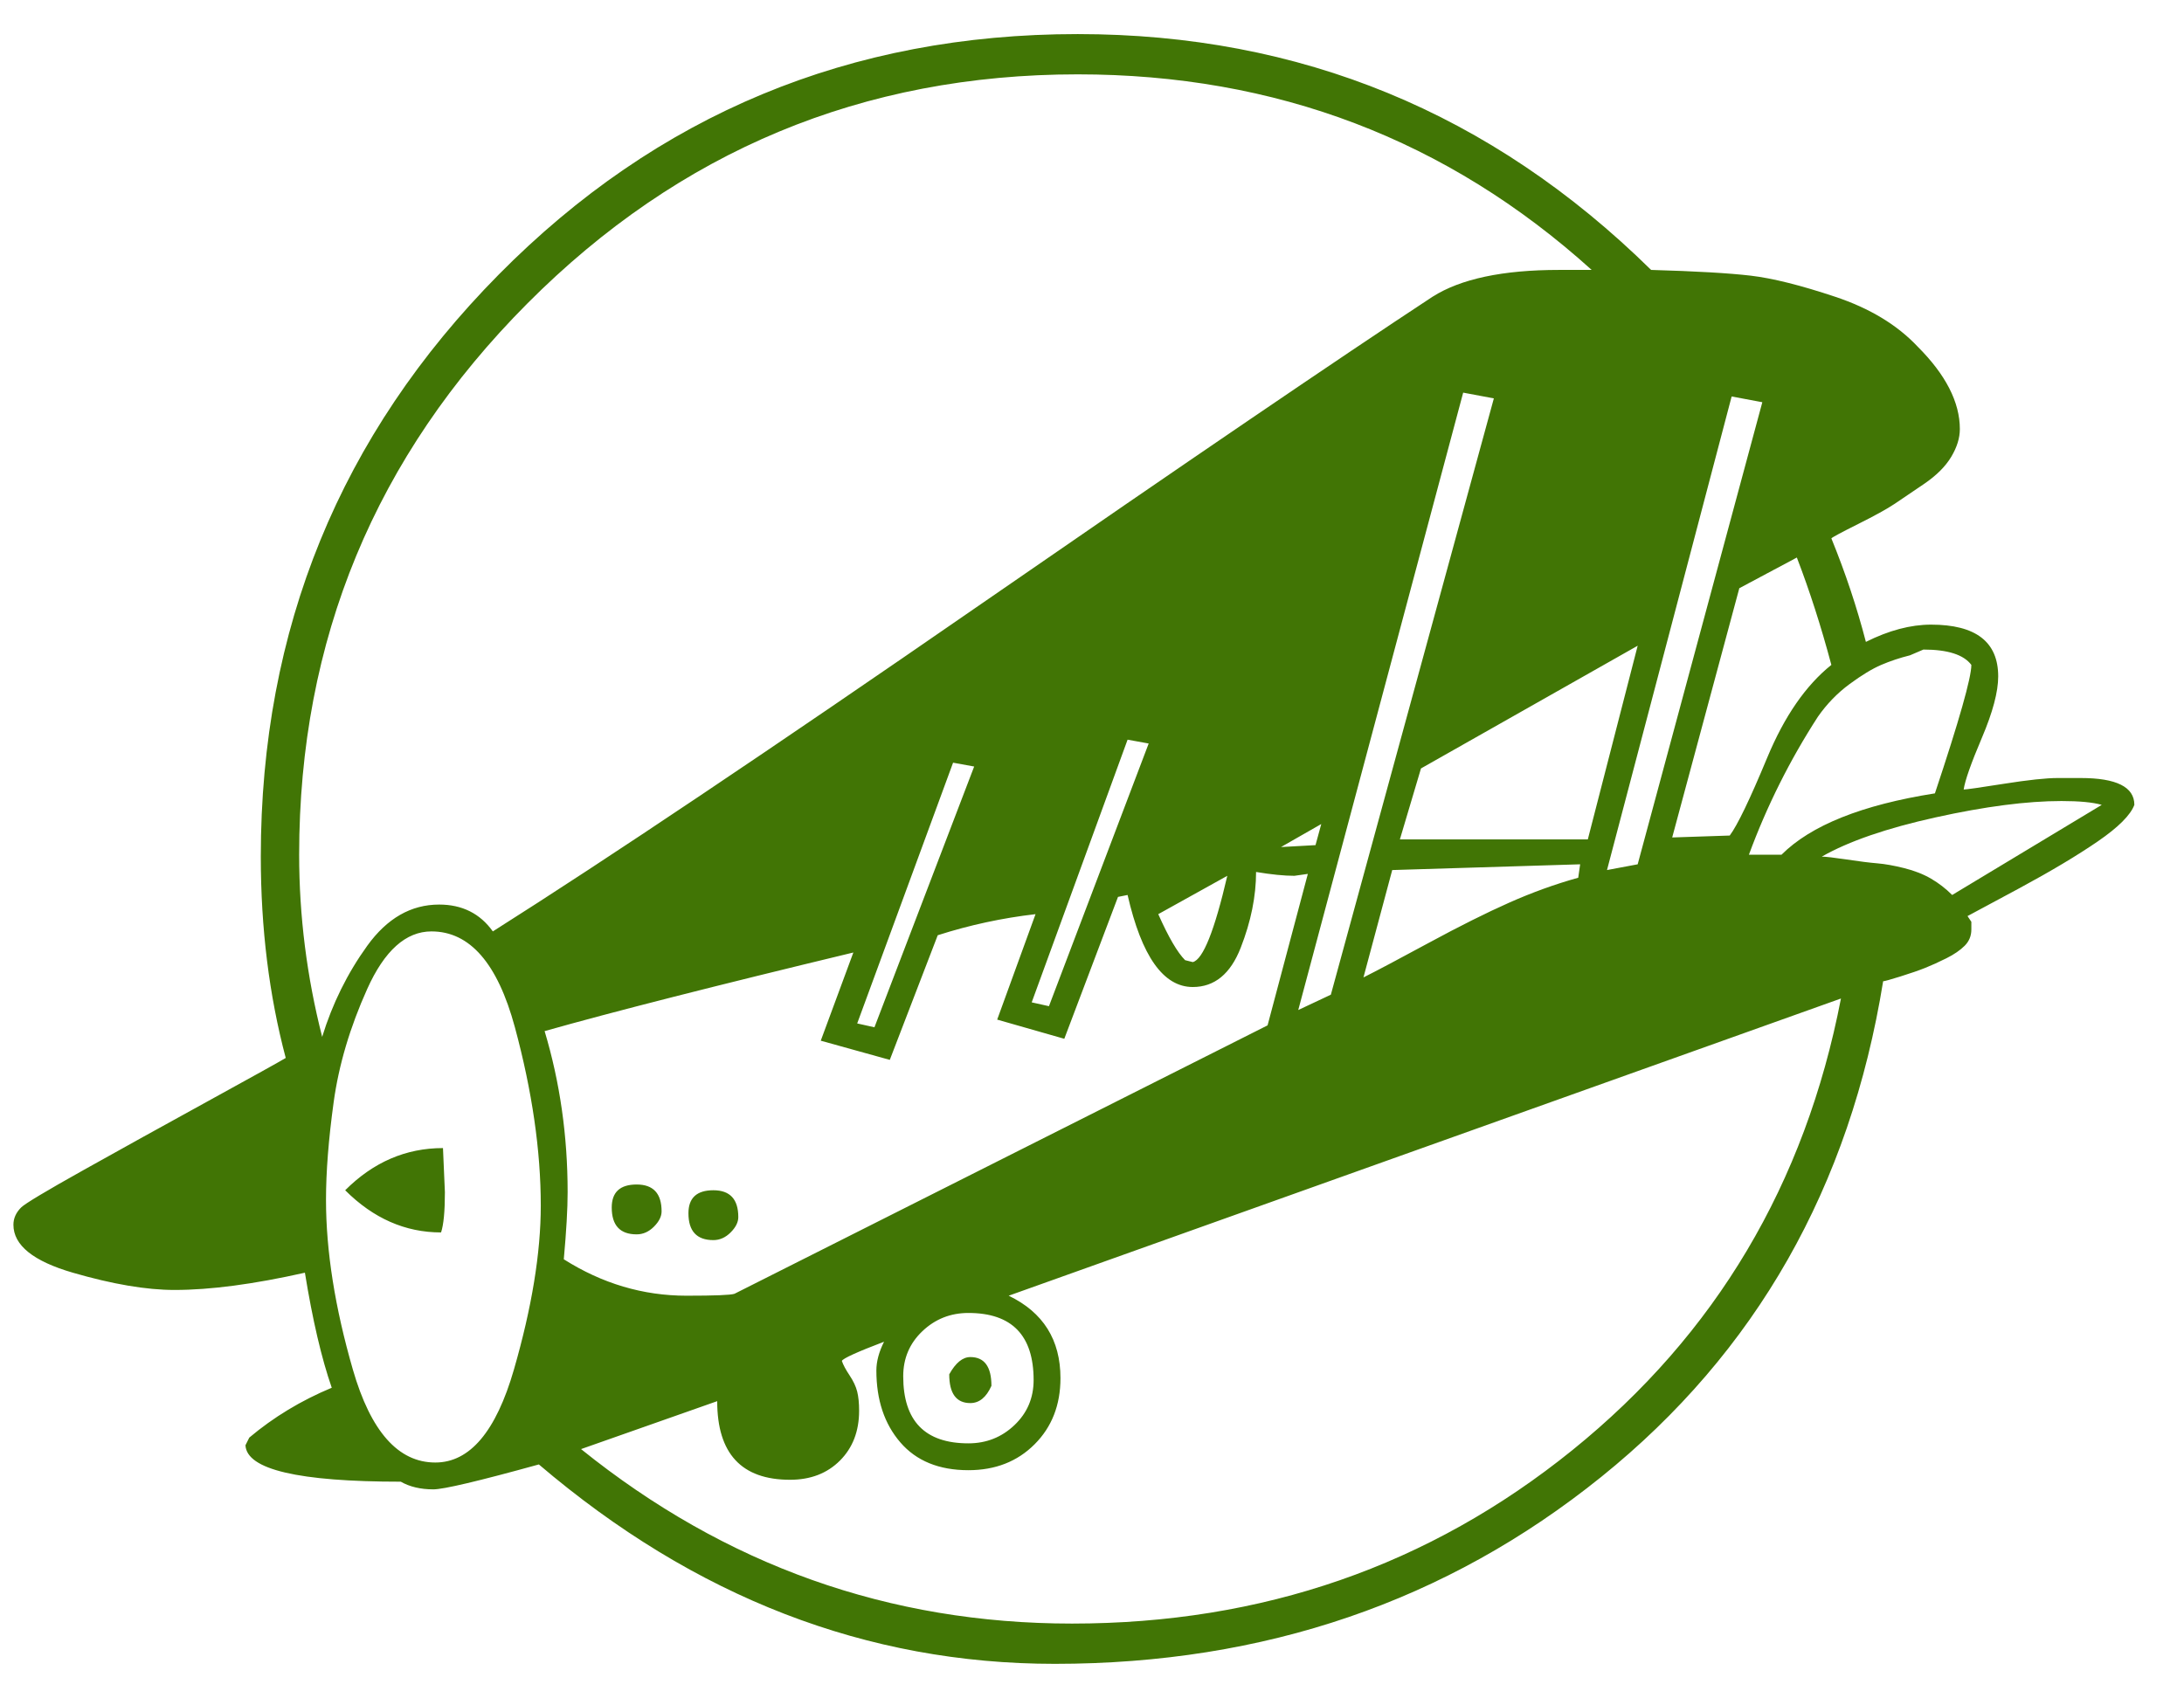
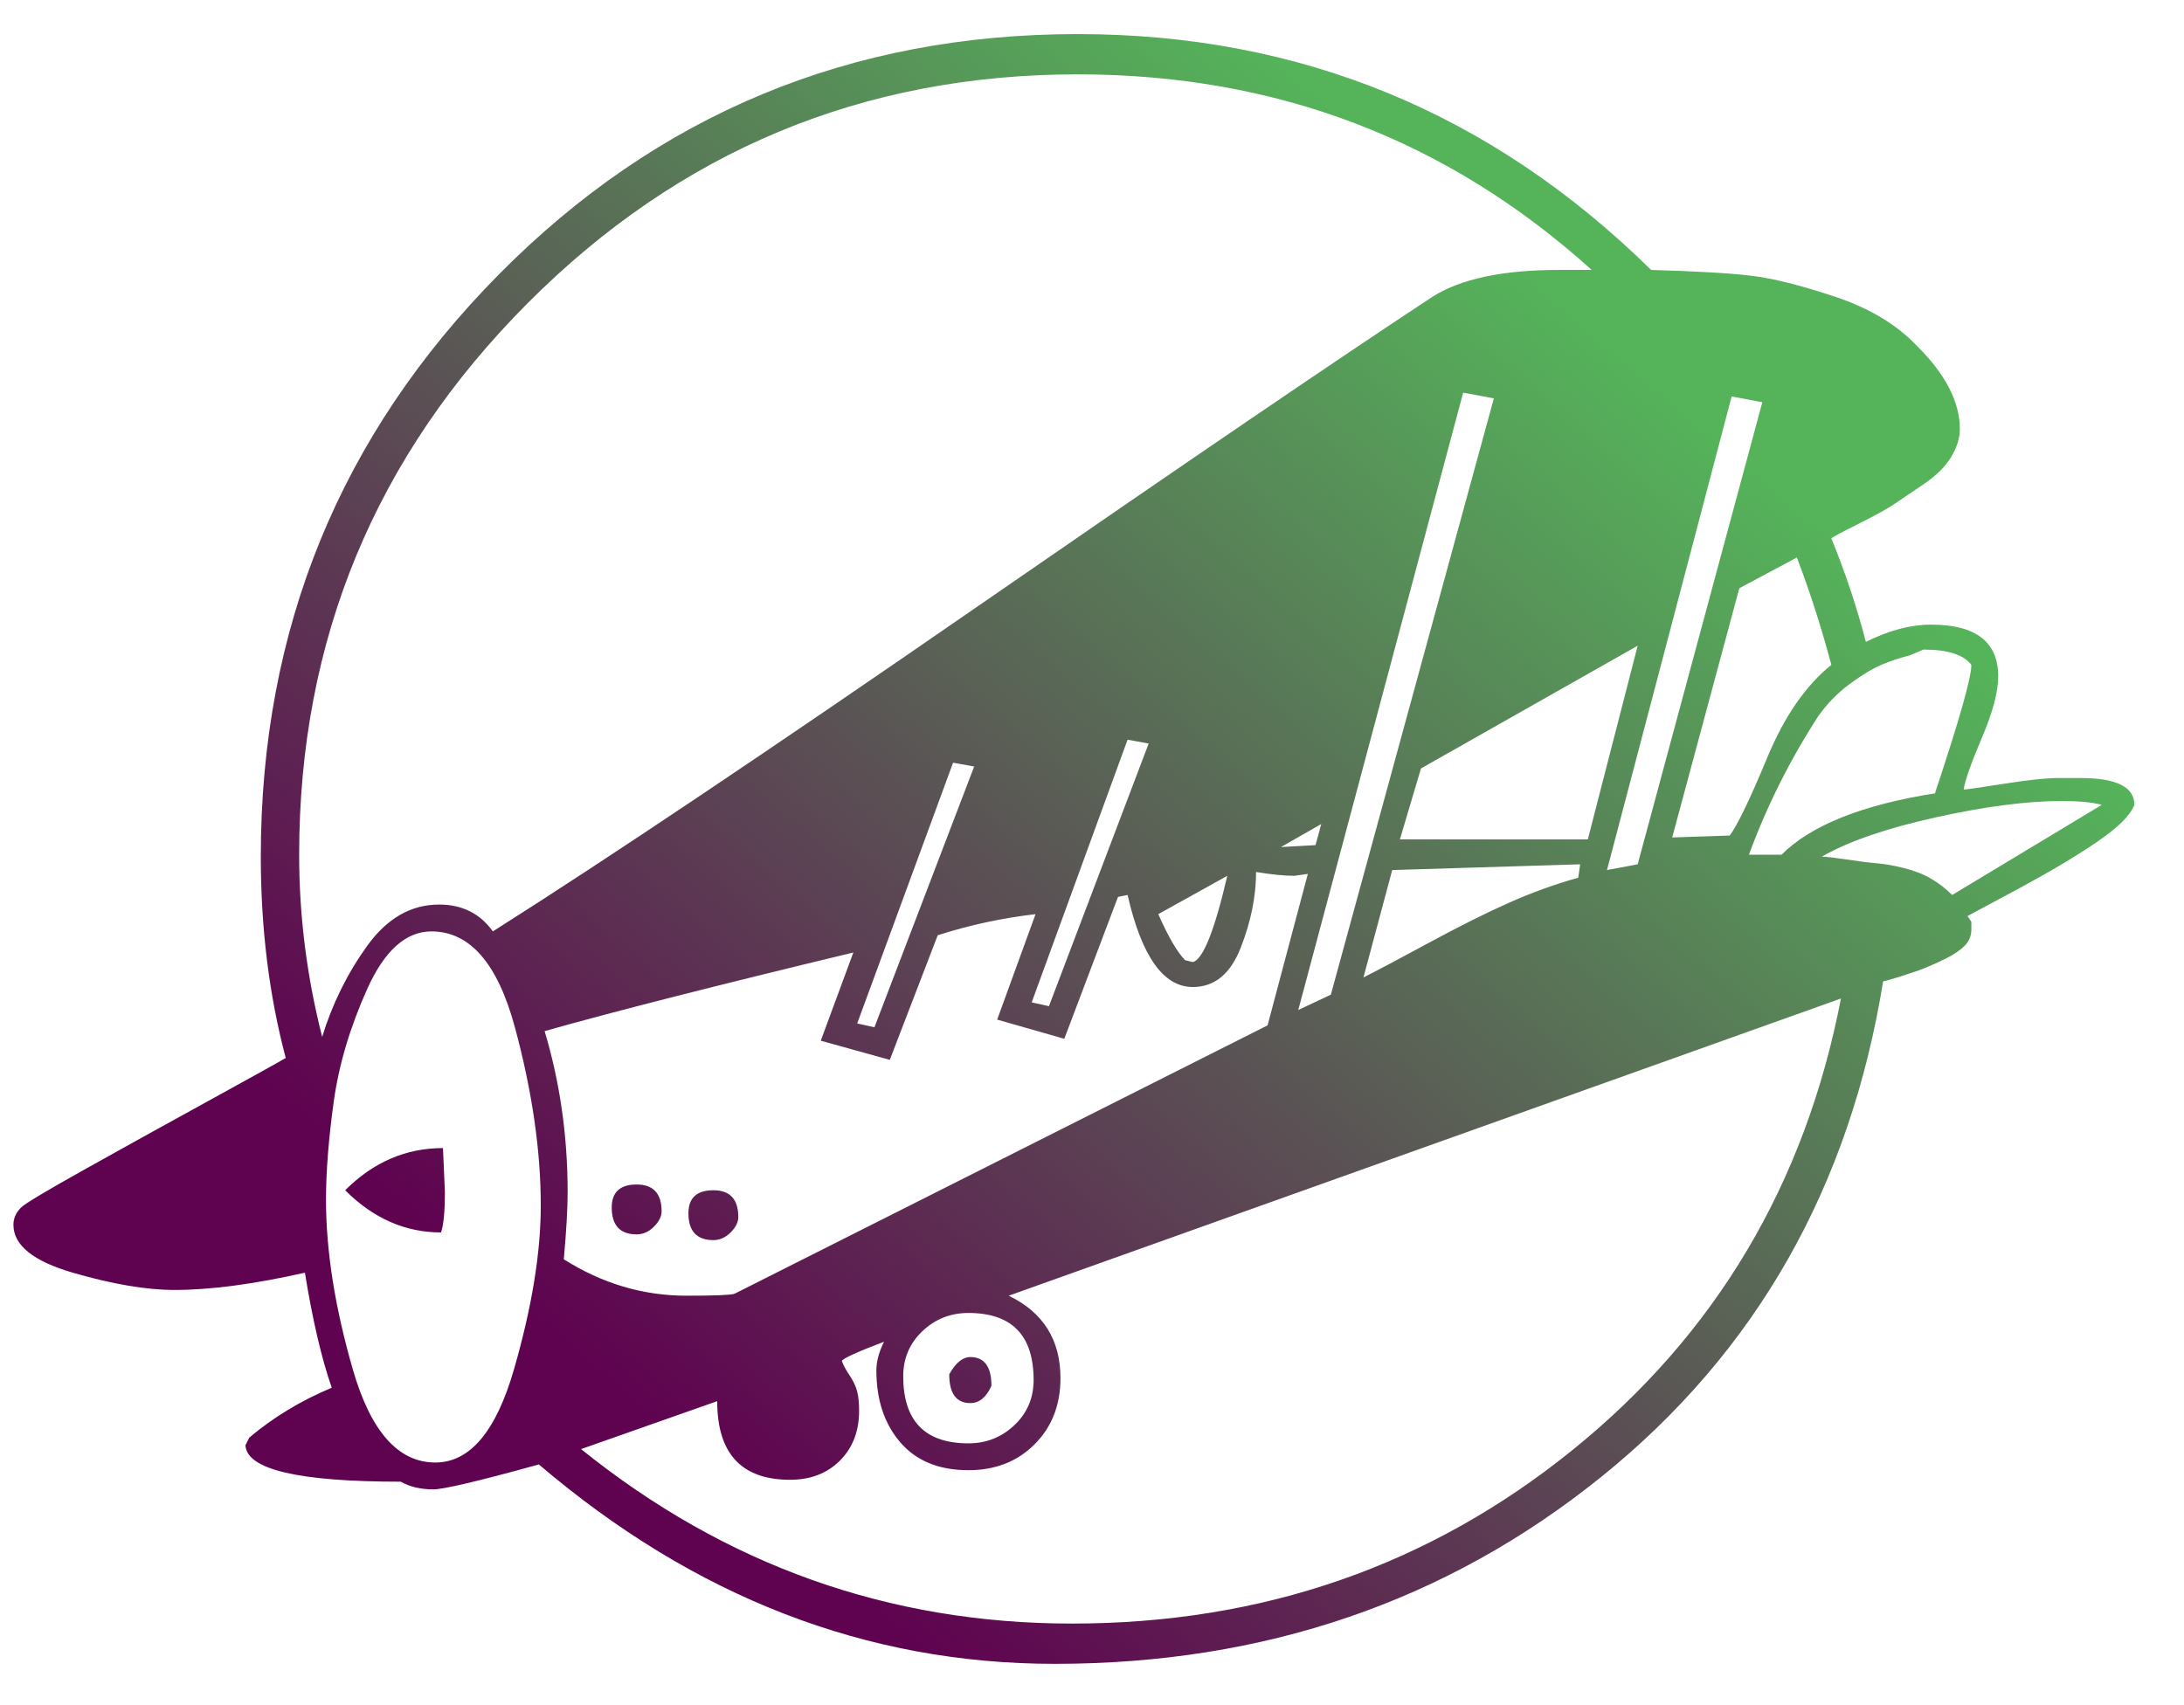
<svg xmlns="http://www.w3.org/2000/svg" width="41px" height="32px" viewBox="0 0 41 32" version="1.1">
-   <defs />
+   <defs>
+     <linearGradient x1="75.302%" y1="19.353%" x2="17.44%" y2="71.188%" id="linearGradient-1">
+       <stop stop-color="#55B35A" offset="0%" />
+       <stop stop-color="#5F0250" offset="100%" />
+     </linearGradient>
+   </defs>
  <g id="Page-1" stroke="none" stroke-width="1" fill="none" fill-rule="evenodd">
-     <path d="M36.936,17.2 L37.008,17.308 L37.008,17.452 C37.008,17.572 36.966,17.674 36.882,17.758 C36.798,17.842 36.684,17.92 36.54,17.992 C36.396,18.064 36.264,18.124 36.144,18.172 C36.024,18.22 35.868,18.274 35.676,18.334 C35.484,18.394 35.376,18.424 35.352,18.424 C34.728,22.288 32.964,25.39 30.06,27.73 C27.156,30.07 23.736,31.24 19.8,31.24 C16.272,31.24 13.044,29.992 10.116,27.496 C8.988,27.808 8.328,27.964 8.136,27.964 C7.896,27.964 7.692,27.916 7.524,27.82 C5.604,27.82 4.632,27.592 4.608,27.136 L4.68,26.992 C5.136,26.608 5.652,26.296 6.228,26.056 C6.036,25.504 5.868,24.784 5.724,23.896 C4.764,24.112 3.948,24.22 3.276,24.22 C2.748,24.22 2.112,24.112 1.368,23.896 C0.624,23.68 0.252,23.38 0.252,22.996 C0.252,22.876 0.3,22.768 0.396,22.672 C0.468,22.6 0.858,22.366 1.566,21.97 C2.274,21.574 3.054,21.142 3.906,20.674 C4.758,20.206 5.244,19.936 5.364,19.864 C5.052,18.688 4.896,17.428 4.896,16.084 C4.896,11.812 6.384,8.17 9.36,5.158 C12.336,2.146 15.96,0.64 20.232,0.64 C24.408,0.64 27.996,2.116 30.996,5.068 C31.836,5.092 32.46,5.128 32.868,5.176 C33.276,5.224 33.804,5.356 34.452,5.572 C35.1,5.788 35.616,6.1 36,6.508 C36.528,7.036 36.792,7.552 36.792,8.056 C36.792,8.224 36.738,8.398 36.63,8.578 C36.522,8.758 36.354,8.926 36.126,9.082 C35.898,9.238 35.712,9.364 35.568,9.46 C35.424,9.556 35.196,9.682 34.884,9.838 C34.572,9.994 34.404,10.084 34.38,10.108 C34.644,10.756 34.86,11.404 35.028,12.052 C35.46,11.836 35.868,11.728 36.252,11.728 C37.092,11.728 37.512,12.052 37.512,12.7 C37.512,12.988 37.41,13.372 37.206,13.852 C37.002,14.332 36.888,14.656 36.864,14.824 C36.912,14.824 37.164,14.788 37.62,14.716 C38.076,14.644 38.412,14.608 38.628,14.608 L39.06,14.608 C39.732,14.608 40.068,14.776 40.068,15.112 C39.996,15.304 39.768,15.532 39.384,15.796 C39,16.06 38.508,16.354 37.908,16.678 C37.308,17.002 36.984,17.176 36.936,17.2 Z M34.56,18.748 L18.936,24.328 C19.584,24.64 19.908,25.156 19.908,25.876 C19.908,26.38 19.746,26.794 19.422,27.118 C19.098,27.442 18.684,27.604 18.18,27.604 C17.628,27.604 17.202,27.43 16.902,27.082 C16.602,26.734 16.452,26.284 16.452,25.732 C16.452,25.564 16.5,25.384 16.596,25.192 C16.092,25.384 15.828,25.504 15.804,25.552 C15.828,25.624 15.876,25.714 15.948,25.822 C16.02,25.93 16.068,26.032 16.092,26.128 C16.116,26.224 16.128,26.344 16.128,26.488 C16.128,26.872 16.008,27.184 15.768,27.424 C15.528,27.664 15.216,27.784 14.832,27.784 C13.92,27.784 13.464,27.292 13.464,26.308 L10.908,27.208 C13.62,29.392 16.692,30.484 20.124,30.484 C23.7,30.484 26.832,29.398 29.52,27.226 C32.208,25.054 33.888,22.228 34.56,18.748 Z M10.152,22.636 C10.152,21.604 9.99,20.488 9.666,19.288 C9.342,18.088 8.82,17.488 8.1,17.488 C7.62,17.488 7.218,17.848 6.894,18.568 C6.57,19.288 6.36,19.996 6.264,20.692 C6.168,21.388 6.12,22 6.12,22.528 C6.12,23.488 6.288,24.55 6.624,25.714 C6.96,26.878 7.476,27.46 8.172,27.46 C8.82,27.46 9.312,26.878 9.648,25.714 C9.984,24.55 10.152,23.524 10.152,22.636 Z M8.316,21.556 L8.352,22.384 C8.352,22.744 8.328,22.996 8.28,23.14 C7.608,23.14 7.008,22.876 6.48,22.348 C7.008,21.82 7.62,21.556 8.316,21.556 Z M18.18,27.1 C18.516,27.1 18.804,26.986 19.044,26.758 C19.284,26.53 19.404,26.248 19.404,25.912 C19.404,25.072 18.996,24.652 18.18,24.652 C17.844,24.652 17.556,24.766 17.316,24.994 C17.076,25.222 16.956,25.504 16.956,25.84 C16.956,26.68 17.364,27.1 18.18,27.1 Z M18.216,26.344 C17.952,26.344 17.82,26.164 17.82,25.804 C17.94,25.588 18.072,25.48 18.216,25.48 C18.48,25.48 18.612,25.66 18.612,26.02 C18.516,26.236 18.384,26.344 18.216,26.344 Z M24.552,16.408 L24.3,16.444 C24.108,16.444 23.868,16.42 23.58,16.372 C23.58,16.828 23.484,17.302 23.292,17.794 C23.1,18.286 22.8,18.532 22.392,18.532 C21.84,18.532 21.432,17.956 21.168,16.804 L20.988,16.84 L19.98,19.504 L18.72,19.144 L19.44,17.164 C18.816,17.236 18.204,17.368 17.604,17.56 L16.704,19.9 L15.408,19.54 L16.02,17.884 C13.428,18.508 11.496,19 10.224,19.36 C10.512,20.32 10.656,21.328 10.656,22.384 C10.656,22.696 10.632,23.116 10.584,23.644 C11.304,24.1 12.072,24.328 12.888,24.328 C13.416,24.328 13.716,24.316 13.788,24.292 L23.796,19.252 L24.552,16.408 Z M13.392,23.284 C13.08,23.284 12.924,23.116 12.924,22.78 C12.924,22.492 13.08,22.348 13.392,22.348 C13.704,22.348 13.86,22.516 13.86,22.852 C13.86,22.948 13.812,23.044 13.716,23.14 C13.62,23.236 13.512,23.284 13.392,23.284 Z M11.952,23.176 C11.64,23.176 11.484,23.008 11.484,22.672 C11.484,22.384 11.64,22.24 11.952,22.24 C12.264,22.24 12.42,22.408 12.42,22.744 C12.42,22.84 12.372,22.936 12.276,23.032 C12.18,23.128 12.072,23.176 11.952,23.176 Z M29.268,5.068 L29.88,5.068 C27.168,2.62 23.952,1.396 20.232,1.396 C16.2,1.396 12.756,2.83 9.9,5.698 C7.044,8.566 5.616,12.016 5.616,16.048 C5.616,17.2 5.76,18.34 6.048,19.468 C6.24,18.844 6.522,18.274 6.894,17.758 C7.266,17.242 7.716,16.984 8.244,16.984 C8.676,16.984 9.012,17.152 9.252,17.488 C11.412,16.12 14.454,14.08 18.378,11.368 C22.302,8.656 25.14,6.724 26.892,5.572 C27.42,5.236 28.212,5.068 29.268,5.068 Z M18.288,14.392 L17.892,14.32 L16.092,19.216 L16.416,19.288 L18.288,14.392 Z M28.044,7.48 L27.468,7.372 L24.372,18.964 L24.984,18.676 L28.044,7.48 Z M21.564,13.96 L21.168,13.888 L19.368,18.82 L19.692,18.892 L21.564,13.96 Z M29.664,16.228 L26.136,16.336 L25.596,18.352 C25.836,18.232 26.244,18.016 26.82,17.704 C27.396,17.392 27.9,17.14 28.332,16.948 C28.764,16.756 29.196,16.6 29.628,16.48 L29.664,16.228 Z M23.04,16.444 L21.744,17.164 C21.936,17.596 22.104,17.884 22.248,18.028 L22.392,18.064 C22.584,18.016 22.8,17.476 23.04,16.444 Z M39.456,15.112 C39.288,15.064 39.036,15.04 38.7,15.04 C38.052,15.04 37.266,15.142 36.342,15.346 C35.418,15.55 34.704,15.796 34.2,16.084 C34.272,16.084 34.428,16.102 34.668,16.138 C34.908,16.174 35.1,16.198 35.244,16.21 C35.388,16.222 35.556,16.252 35.748,16.3 C35.94,16.348 36.108,16.414 36.252,16.498 C36.396,16.582 36.528,16.684 36.648,16.804 L39.456,15.112 Z M33.084,7.552 L32.508,7.444 L30.168,16.336 L30.744,16.228 L33.084,7.552 Z M36.108,12.196 L35.856,12.304 C35.664,12.352 35.484,12.412 35.316,12.484 C35.148,12.556 34.95,12.676 34.722,12.844 C34.494,13.012 34.296,13.216 34.128,13.456 C33.6,14.272 33.168,15.136 32.832,16.048 L33.444,16.048 C33.996,15.496 34.956,15.112 36.324,14.896 C36.78,13.528 37.008,12.724 37.008,12.484 C36.864,12.292 36.564,12.196 36.108,12.196 Z M24.804,15.472 L24.048,15.904 L24.696,15.868 L24.804,15.472 Z M30.744,12.124 L26.676,14.428 L26.28,15.76 L29.808,15.76 L30.744,12.124 Z M34.38,12.484 C34.188,11.764 33.972,11.092 33.732,10.468 L32.652,11.044 L31.392,15.724 L32.472,15.688 C32.616,15.496 32.85,15.01 33.174,14.23 C33.498,13.45 33.9,12.868 34.38,12.484 Z" id="I" fill="#417505" />
+     <path d="M36.936,17.2 L37.008,17.308 L37.008,17.452 C37.008,17.572 36.966,17.674 36.882,17.758 C36.798,17.842 36.684,17.92 36.54,17.992 C36.396,18.064 36.264,18.124 36.144,18.172 C36.024,18.22 35.868,18.274 35.676,18.334 C35.484,18.394 35.376,18.424 35.352,18.424 C34.728,22.288 32.964,25.39 30.06,27.73 C27.156,30.07 23.736,31.24 19.8,31.24 C16.272,31.24 13.044,29.992 10.116,27.496 C8.988,27.808 8.328,27.964 8.136,27.964 C7.896,27.964 7.692,27.916 7.524,27.82 C5.604,27.82 4.632,27.592 4.608,27.136 L4.68,26.992 C5.136,26.608 5.652,26.296 6.228,26.056 C6.036,25.504 5.868,24.784 5.724,23.896 C4.764,24.112 3.948,24.22 3.276,24.22 C2.748,24.22 2.112,24.112 1.368,23.896 C0.624,23.68 0.252,23.38 0.252,22.996 C0.252,22.876 0.3,22.768 0.396,22.672 C0.468,22.6 0.858,22.366 1.566,21.97 C2.274,21.574 3.054,21.142 3.906,20.674 C4.758,20.206 5.244,19.936 5.364,19.864 C5.052,18.688 4.896,17.428 4.896,16.084 C4.896,11.812 6.384,8.17 9.36,5.158 C12.336,2.146 15.96,0.64 20.232,0.64 C24.408,0.64 27.996,2.116 30.996,5.068 C31.836,5.092 32.46,5.128 32.868,5.176 C33.276,5.224 33.804,5.356 34.452,5.572 C35.1,5.788 35.616,6.1 36,6.508 C36.528,7.036 36.792,7.552 36.792,8.056 C36.792,8.224 36.738,8.398 36.63,8.578 C36.522,8.758 36.354,8.926 36.126,9.082 C35.898,9.238 35.712,9.364 35.568,9.46 C35.424,9.556 35.196,9.682 34.884,9.838 C34.572,9.994 34.404,10.084 34.38,10.108 C34.644,10.756 34.86,11.404 35.028,12.052 C35.46,11.836 35.868,11.728 36.252,11.728 C37.092,11.728 37.512,12.052 37.512,12.7 C37.512,12.988 37.41,13.372 37.206,13.852 C37.002,14.332 36.888,14.656 36.864,14.824 C36.912,14.824 37.164,14.788 37.62,14.716 C38.076,14.644 38.412,14.608 38.628,14.608 L39.06,14.608 C39.732,14.608 40.068,14.776 40.068,15.112 C39.996,15.304 39.768,15.532 39.384,15.796 C39,16.06 38.508,16.354 37.908,16.678 C37.308,17.002 36.984,17.176 36.936,17.2 Z M34.56,18.748 L18.936,24.328 C19.584,24.64 19.908,25.156 19.908,25.876 C19.908,26.38 19.746,26.794 19.422,27.118 C19.098,27.442 18.684,27.604 18.18,27.604 C17.628,27.604 17.202,27.43 16.902,27.082 C16.602,26.734 16.452,26.284 16.452,25.732 C16.452,25.564 16.5,25.384 16.596,25.192 C16.092,25.384 15.828,25.504 15.804,25.552 C15.828,25.624 15.876,25.714 15.948,25.822 C16.02,25.93 16.068,26.032 16.092,26.128 C16.116,26.224 16.128,26.344 16.128,26.488 C16.128,26.872 16.008,27.184 15.768,27.424 C15.528,27.664 15.216,27.784 14.832,27.784 C13.92,27.784 13.464,27.292 13.464,26.308 L10.908,27.208 C13.62,29.392 16.692,30.484 20.124,30.484 C23.7,30.484 26.832,29.398 29.52,27.226 C32.208,25.054 33.888,22.228 34.56,18.748 Z M10.152,22.636 C10.152,21.604 9.99,20.488 9.666,19.288 C9.342,18.088 8.82,17.488 8.1,17.488 C7.62,17.488 7.218,17.848 6.894,18.568 C6.57,19.288 6.36,19.996 6.264,20.692 C6.168,21.388 6.12,22 6.12,22.528 C6.12,23.488 6.288,24.55 6.624,25.714 C6.96,26.878 7.476,27.46 8.172,27.46 C8.82,27.46 9.312,26.878 9.648,25.714 C9.984,24.55 10.152,23.524 10.152,22.636 Z M8.316,21.556 L8.352,22.384 C8.352,22.744 8.328,22.996 8.28,23.14 C7.608,23.14 7.008,22.876 6.48,22.348 C7.008,21.82 7.62,21.556 8.316,21.556 Z M18.18,27.1 C18.516,27.1 18.804,26.986 19.044,26.758 C19.284,26.53 19.404,26.248 19.404,25.912 C19.404,25.072 18.996,24.652 18.18,24.652 C17.844,24.652 17.556,24.766 17.316,24.994 C17.076,25.222 16.956,25.504 16.956,25.84 C16.956,26.68 17.364,27.1 18.18,27.1 Z M18.216,26.344 C17.952,26.344 17.82,26.164 17.82,25.804 C17.94,25.588 18.072,25.48 18.216,25.48 C18.48,25.48 18.612,25.66 18.612,26.02 C18.516,26.236 18.384,26.344 18.216,26.344 Z M24.552,16.408 L24.3,16.444 C24.108,16.444 23.868,16.42 23.58,16.372 C23.58,16.828 23.484,17.302 23.292,17.794 C23.1,18.286 22.8,18.532 22.392,18.532 C21.84,18.532 21.432,17.956 21.168,16.804 L20.988,16.84 L19.98,19.504 L18.72,19.144 L19.44,17.164 C18.816,17.236 18.204,17.368 17.604,17.56 L16.704,19.9 L15.408,19.54 L16.02,17.884 C13.428,18.508 11.496,19 10.224,19.36 C10.512,20.32 10.656,21.328 10.656,22.384 C10.656,22.696 10.632,23.116 10.584,23.644 C11.304,24.1 12.072,24.328 12.888,24.328 C13.416,24.328 13.716,24.316 13.788,24.292 L23.796,19.252 L24.552,16.408 Z M13.392,23.284 C13.08,23.284 12.924,23.116 12.924,22.78 C12.924,22.492 13.08,22.348 13.392,22.348 C13.704,22.348 13.86,22.516 13.86,22.852 C13.86,22.948 13.812,23.044 13.716,23.14 C13.62,23.236 13.512,23.284 13.392,23.284 Z M11.952,23.176 C11.64,23.176 11.484,23.008 11.484,22.672 C11.484,22.384 11.64,22.24 11.952,22.24 C12.264,22.24 12.42,22.408 12.42,22.744 C12.42,22.84 12.372,22.936 12.276,23.032 C12.18,23.128 12.072,23.176 11.952,23.176 Z M29.268,5.068 L29.88,5.068 C27.168,2.62 23.952,1.396 20.232,1.396 C16.2,1.396 12.756,2.83 9.9,5.698 C7.044,8.566 5.616,12.016 5.616,16.048 C5.616,17.2 5.76,18.34 6.048,19.468 C6.24,18.844 6.522,18.274 6.894,17.758 C7.266,17.242 7.716,16.984 8.244,16.984 C8.676,16.984 9.012,17.152 9.252,17.488 C11.412,16.12 14.454,14.08 18.378,11.368 C22.302,8.656 25.14,6.724 26.892,5.572 C27.42,5.236 28.212,5.068 29.268,5.068 Z M18.288,14.392 L17.892,14.32 L16.092,19.216 L16.416,19.288 L18.288,14.392 Z M28.044,7.48 L27.468,7.372 L24.372,18.964 L24.984,18.676 L28.044,7.48 Z M21.564,13.96 L21.168,13.888 L19.368,18.82 L19.692,18.892 L21.564,13.96 Z M29.664,16.228 L26.136,16.336 L25.596,18.352 C25.836,18.232 26.244,18.016 26.82,17.704 C27.396,17.392 27.9,17.14 28.332,16.948 C28.764,16.756 29.196,16.6 29.628,16.48 L29.664,16.228 Z M23.04,16.444 L21.744,17.164 C21.936,17.596 22.104,17.884 22.248,18.028 L22.392,18.064 C22.584,18.016 22.8,17.476 23.04,16.444 Z M39.456,15.112 C39.288,15.064 39.036,15.04 38.7,15.04 C38.052,15.04 37.266,15.142 36.342,15.346 C35.418,15.55 34.704,15.796 34.2,16.084 C34.272,16.084 34.428,16.102 34.668,16.138 C34.908,16.174 35.1,16.198 35.244,16.21 C35.388,16.222 35.556,16.252 35.748,16.3 C35.94,16.348 36.108,16.414 36.252,16.498 C36.396,16.582 36.528,16.684 36.648,16.804 L39.456,15.112 Z M33.084,7.552 L32.508,7.444 L30.168,16.336 L30.744,16.228 L33.084,7.552 Z M36.108,12.196 L35.856,12.304 C35.664,12.352 35.484,12.412 35.316,12.484 C35.148,12.556 34.95,12.676 34.722,12.844 C34.494,13.012 34.296,13.216 34.128,13.456 C33.6,14.272 33.168,15.136 32.832,16.048 L33.444,16.048 C33.996,15.496 34.956,15.112 36.324,14.896 C36.78,13.528 37.008,12.724 37.008,12.484 C36.864,12.292 36.564,12.196 36.108,12.196 Z M24.804,15.472 L24.048,15.904 L24.696,15.868 L24.804,15.472 Z M30.744,12.124 L26.676,14.428 L26.28,15.76 L29.808,15.76 L30.744,12.124 Z M34.38,12.484 C34.188,11.764 33.972,11.092 33.732,10.468 L32.652,11.044 L31.392,15.724 L32.472,15.688 C32.616,15.496 32.85,15.01 33.174,14.23 C33.498,13.45 33.9,12.868 34.38,12.484 Z" id="I" fill="url(#linearGradient-1)" />
  </g>
</svg>
